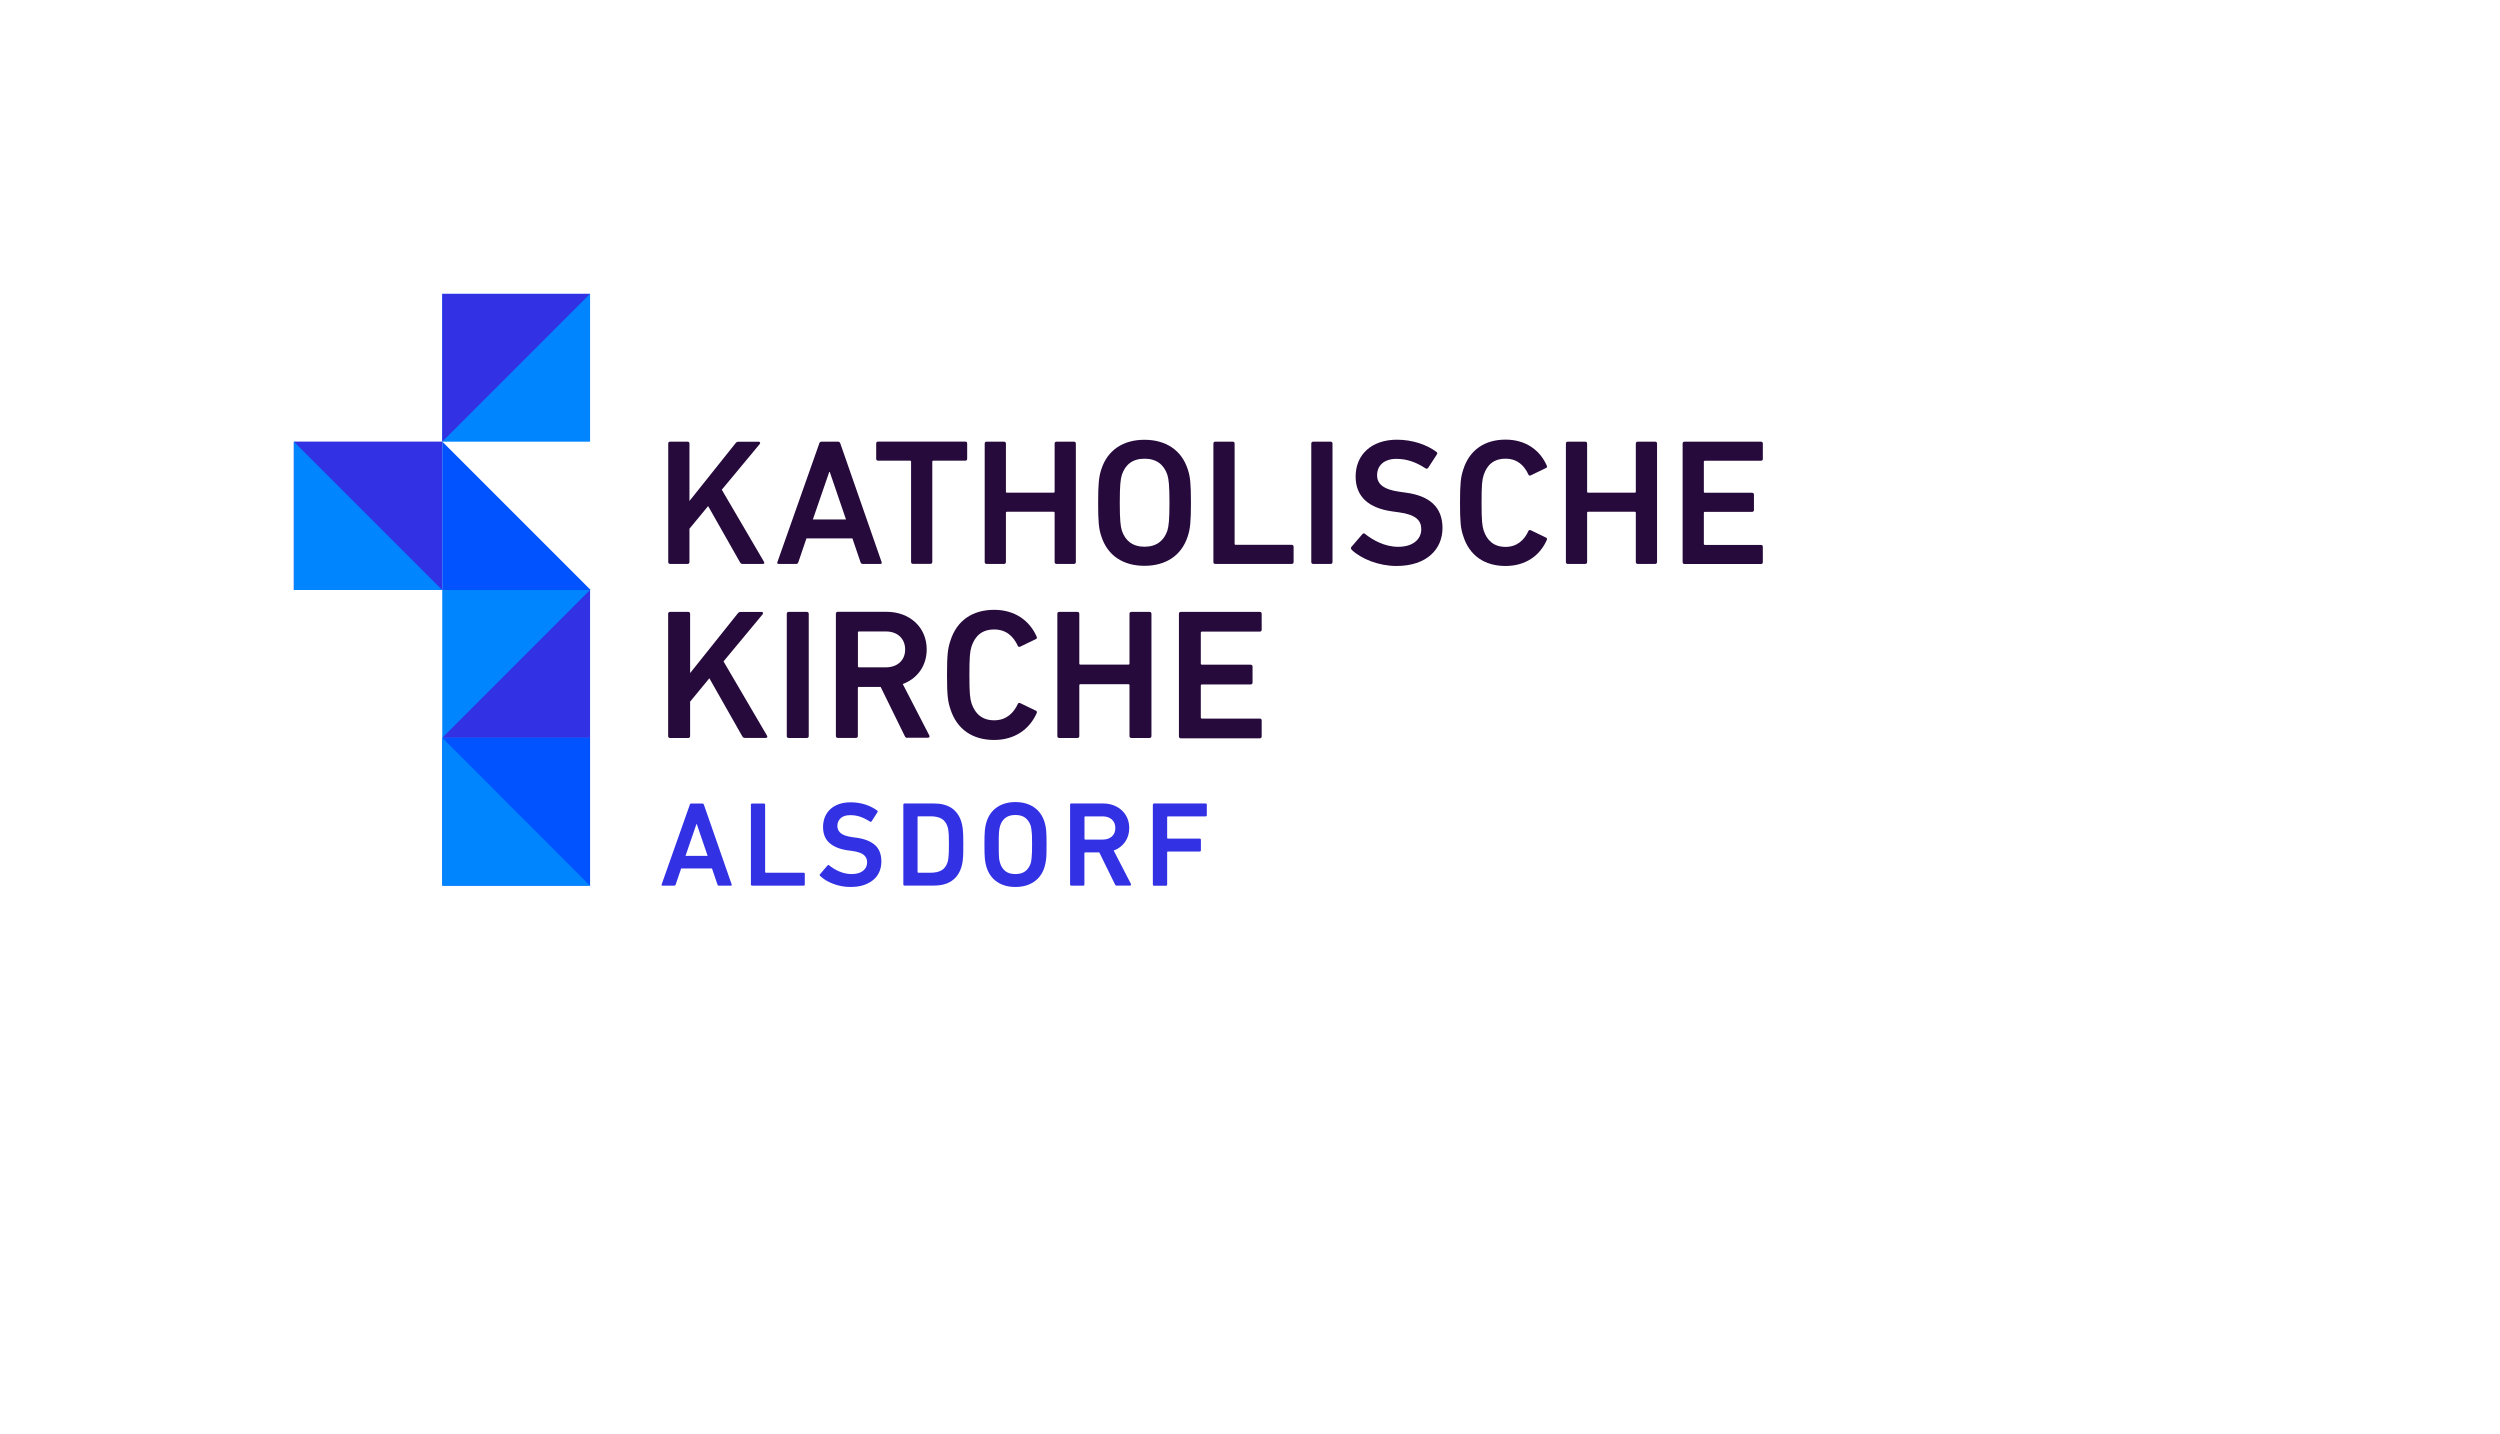
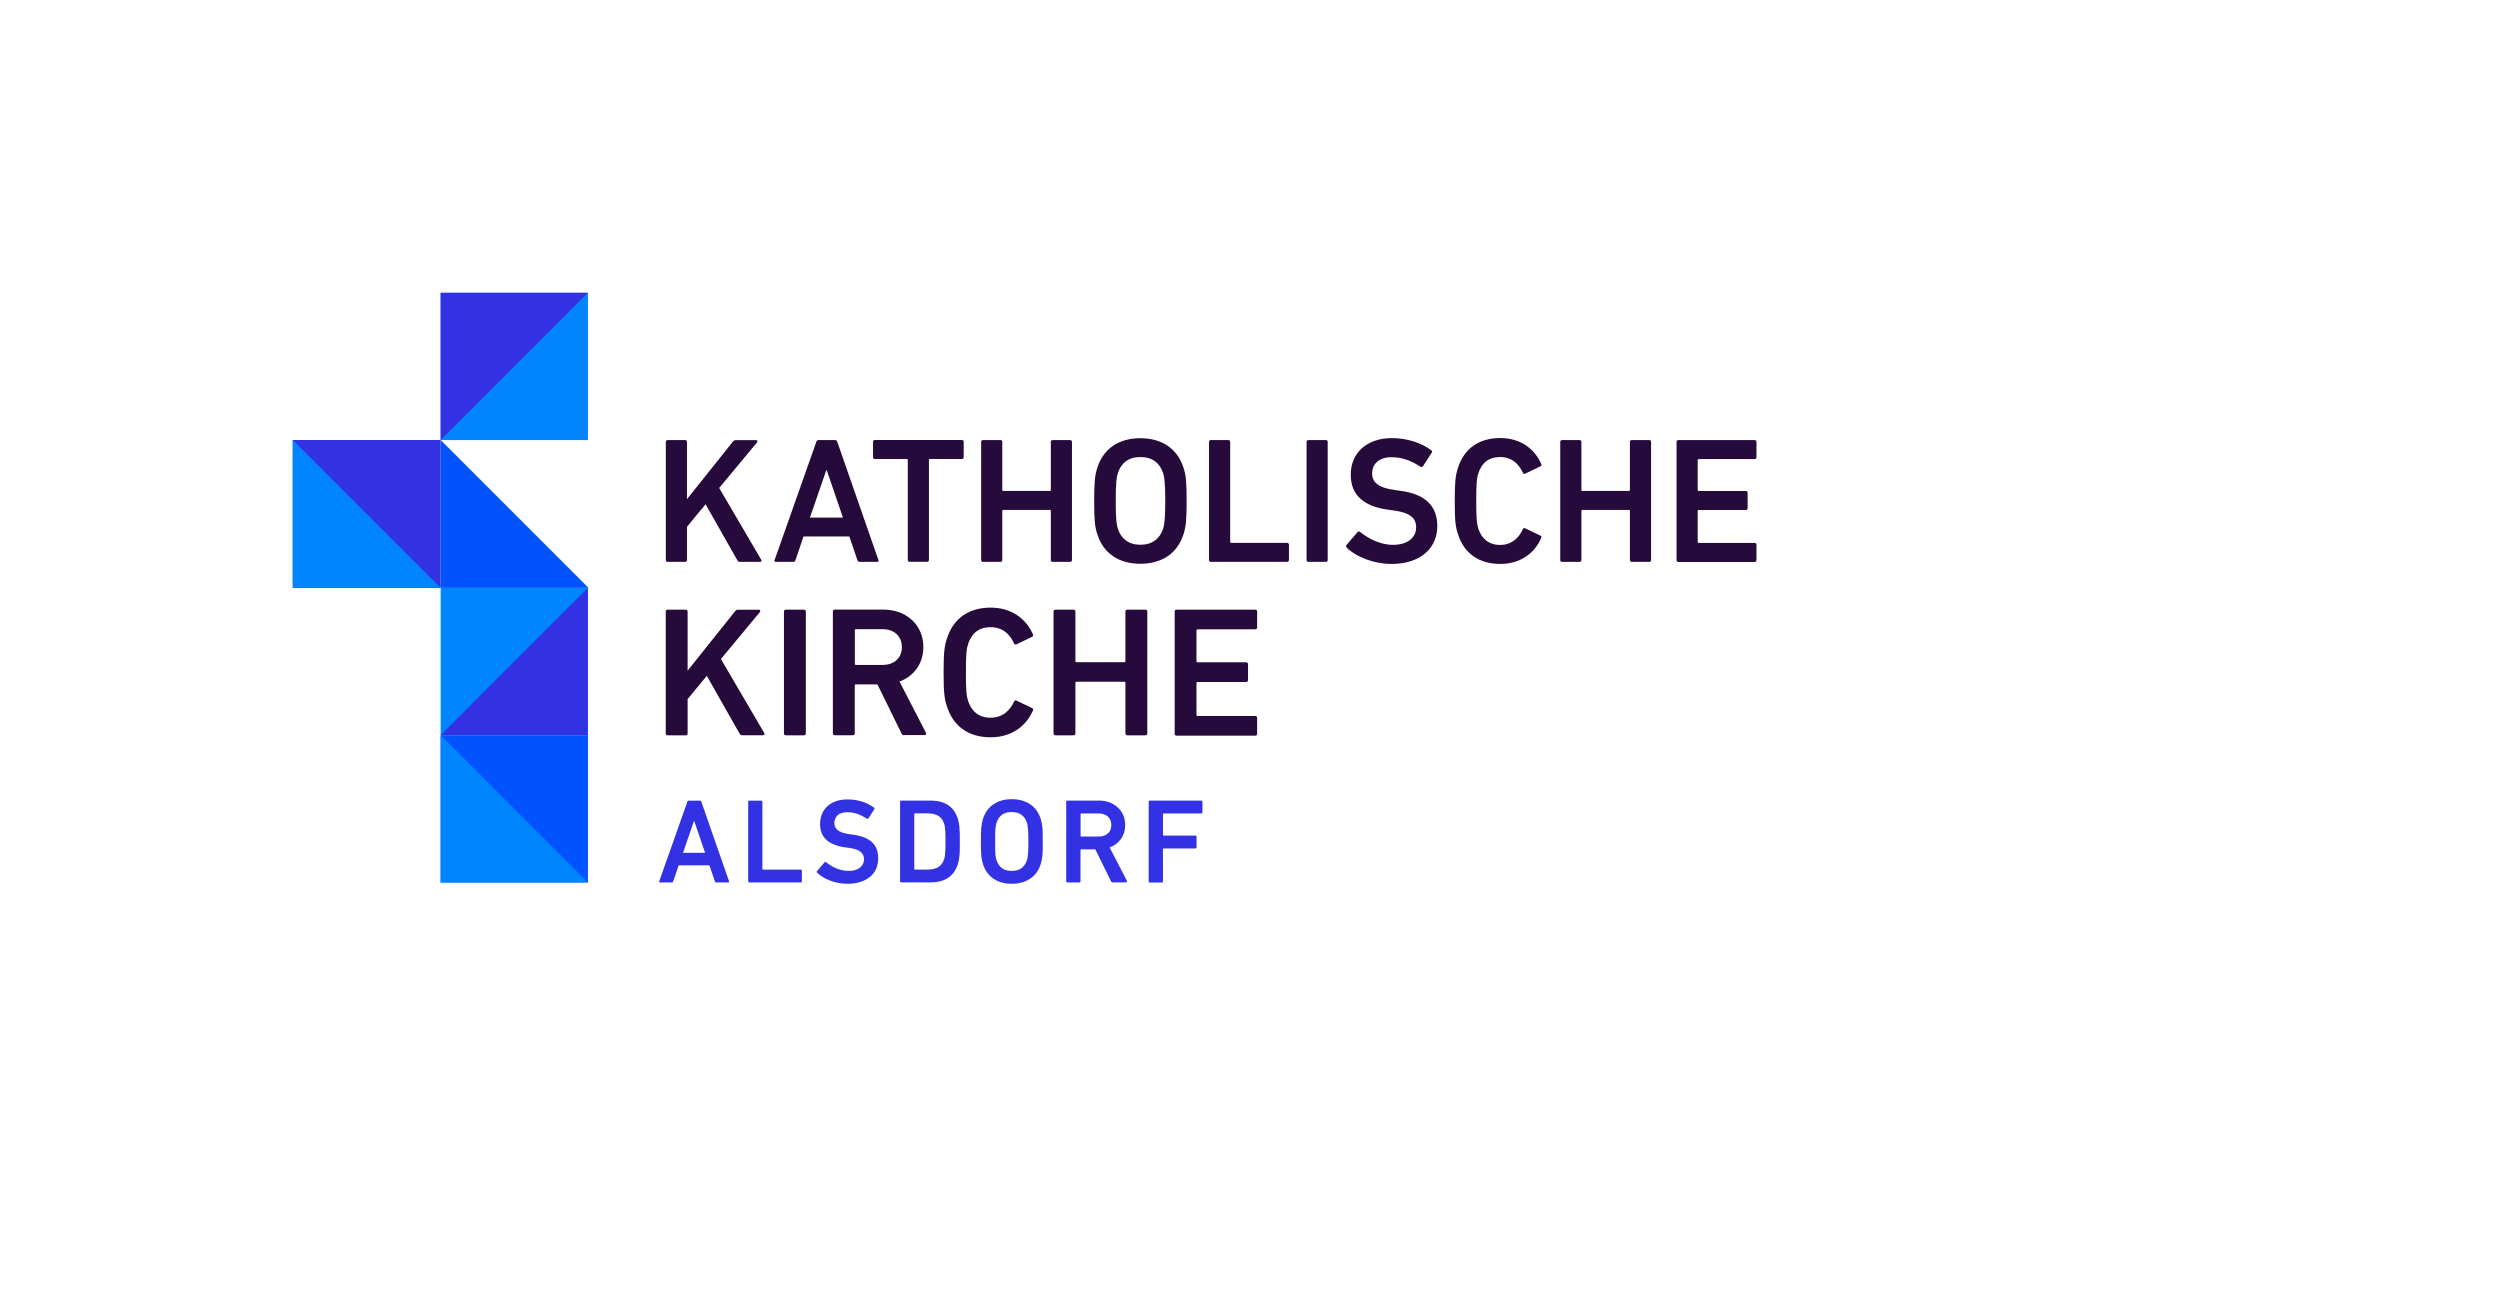
- <svg xmlns="http://www.w3.org/2000/svg" viewBox="0 0 303.9 174.26">
+ <svg xmlns="http://www.w3.org/2000/svg" viewBox="0 0 305 160">
  <defs>
    <style>
      .cls-1 {
        fill: none;
      }

      .cls-2 {
        fill: #0085ff;
      }

      .cls-3 {
        fill: #0053ff;
      }

      .cls-4 {
        fill: #260a3b;
      }

      .cls-5 {
        fill: #3231e4;
      }
    </style>
  </defs>
-   <rect class="cls-1" x="0" y="0" width="303.9" height="174.25" />
+   <rect class="cls-1" x="0" y="0" width="305" height="160" />
  <path class="cls-4" d="M81.22,74.61c0-.14.09-.23.23-.23h2.21c.14,0,.23.09.23.23v7.21l5.79-7.25c.11-.14.2-.18.36-.18h2.57c.14,0,.2.16.09.29l-4.75,5.72,5.29,9.03c.09.16.02.27-.16.27h-2.5c-.18,0-.25-.05-.34-.18l-4.01-7.07-2.34,2.84v4.19c0,.14-.09.23-.23.23h-2.21c-.14,0-.23-.09-.23-.23v-14.87Z" />
  <path class="cls-4" d="M95.64,74.61c0-.14.09-.23.23-.23h2.21c.14,0,.23.09.23.23v14.87c0,.14-.09.23-.23.23h-2.21c-.14,0-.23-.09-.23-.23v-14.87Z" />
  <path class="cls-4" d="M110.32,89.7c-.18,0-.27-.07-.34-.23l-2.93-5.97h-2.64c-.09,0-.13.05-.13.14v5.83c0,.14-.09.23-.23.23h-2.21c-.14,0-.23-.09-.23-.23v-14.87c0-.14.09-.23.23-.23h5.92c2.82,0,4.89,1.87,4.89,4.57,0,2.01-1.15,3.56-2.91,4.21l3.22,6.24c.09.16,0,.29-.16.29h-2.5ZM110.03,78.95c0-1.33-.95-2.19-2.34-2.19h-3.27c-.09,0-.13.04-.13.14v4.08c0,.09.04.14.13.14h3.27c1.4,0,2.34-.86,2.34-2.16Z" />
  <path class="cls-4" d="M115.12,82.04c0-2.43.09-3.2.41-4.15.79-2.5,2.73-3.76,5.32-3.76,2.46,0,4.3,1.26,5.18,3.29.04.11,0,.23-.11.27l-1.91.92c-.14.07-.25,0-.29-.11-.5-1.08-1.35-1.98-2.86-1.98s-2.32.79-2.75,2.03c-.2.63-.27,1.24-.27,3.49s.07,2.86.27,3.49c.43,1.24,1.28,2.03,2.75,2.03s2.37-.9,2.86-1.98c.05-.11.16-.18.29-.11l1.91.92c.11.05.16.16.11.27-.88,2.03-2.73,3.29-5.18,3.29-2.59,0-4.53-1.26-5.32-3.76-.32-.95-.41-1.71-.41-4.14Z" />
  <path class="cls-4" d="M128.53,74.61c0-.14.09-.23.23-.23h2.21c.14,0,.23.09.23.23v6.04c0,.09.04.14.14.14h5.83c.09,0,.13-.04.13-.14v-6.04c0-.14.09-.23.23-.23h2.21c.14,0,.23.09.23.23v14.87c0,.14-.09.23-.23.23h-2.21c-.14,0-.23-.09-.23-.23v-6.17c0-.09-.04-.14-.13-.14h-5.83c-.09,0-.14.05-.14.14v6.17c0,.14-.09.23-.23.23h-2.21c-.14,0-.23-.09-.23-.23v-14.87Z" />
  <path class="cls-4" d="M143.31,74.61c0-.14.09-.23.23-.23h9.6c.14,0,.23.09.23.23v1.94c0,.14-.09.23-.23.23h-7.03c-.09,0-.14.04-.14.14v3.74c0,.09.05.14.14.14h5.92c.14,0,.23.09.23.23v1.94c0,.14-.09.23-.23.23h-5.92c-.09,0-.14.05-.14.14v3.87c0,.09.05.14.14.14h7.03c.14,0,.23.09.23.23v1.94c0,.14-.09.23-.23.23h-9.6c-.14,0-.23-.09-.23-.23v-14.87Z" />
  <path class="cls-4" d="M81.23,53.91c0-.13.09-.22.22-.22h2.14c.13,0,.22.09.22.22v6.99l5.61-7.03c.11-.13.2-.17.35-.17h2.49c.13,0,.2.15.09.28l-4.61,5.55,5.13,8.76c.09.15.02.26-.15.26h-2.42c-.17,0-.24-.04-.33-.17l-3.89-6.86-2.27,2.75v4.06c0,.13-.09.22-.22.22h-2.14c-.13,0-.22-.09-.22-.22v-14.42Z" />
  <path class="cls-4" d="M99.58,53.91c.04-.13.13-.22.28-.22h2.01c.15,0,.24.09.28.22l5.02,14.42c.04.13,0,.22-.15.22h-2.14c-.15,0-.24-.07-.28-.22l-.98-2.88h-5.59l-.98,2.88c-.04.15-.13.22-.28.22h-2.12c-.15,0-.2-.09-.15-.22l5.09-14.42ZM102.84,63.15l-1.97-5.77h-.07l-1.99,5.77h4.02Z" />
  <path class="cls-4" d="M110.97,68.54c-.13,0-.22-.09-.22-.22v-12.19c0-.09-.04-.13-.13-.13h-3.89c-.13,0-.22-.09-.22-.22v-1.88c0-.13.09-.22.22-.22h10.62c.13,0,.22.09.22.22v1.88c0,.13-.09.22-.22.22h-3.89c-.09,0-.13.04-.13.13v12.19c0,.13-.09.22-.22.22h-2.14Z" />
  <path class="cls-4" d="M119.7,53.91c0-.13.09-.22.22-.22h2.14c.13,0,.22.09.22.22v5.85c0,.09.04.13.13.13h5.66c.09,0,.13-.04.13-.13v-5.85c0-.13.09-.22.22-.22h2.14c.13,0,.22.09.22.22v14.42c0,.13-.09.22-.22.22h-2.14c-.13,0-.22-.09-.22-.22v-5.99c0-.09-.04-.13-.13-.13h-5.66c-.09,0-.13.04-.13.13v5.99c0,.13-.09.22-.22.22h-2.14c-.13,0-.22-.09-.22-.22v-14.42Z" />
  <path class="cls-4" d="M133.88,65.2c-.31-.92-.39-1.75-.39-4.08s.09-3.17.39-4.08c.76-2.36,2.69-3.58,5.24-3.58s4.5,1.22,5.26,3.58c.31.92.39,1.75.39,4.08s-.09,3.17-.39,4.08c-.76,2.36-2.69,3.58-5.26,3.58s-4.48-1.22-5.24-3.58ZM141.9,64.52c.17-.55.26-1.31.26-3.41s-.09-2.86-.26-3.41c-.42-1.2-1.29-1.94-2.77-1.94s-2.34.74-2.75,1.94c-.17.55-.26,1.29-.26,3.41s.09,2.86.26,3.41c.41,1.2,1.29,1.94,2.75,1.94s2.36-.74,2.77-1.94Z" />
  <path class="cls-4" d="M147.5,53.91c0-.13.09-.22.22-.22h2.14c.13,0,.22.09.22.22v12.19c0,.09.04.13.13.13h6.82c.13,0,.22.09.22.22v1.88c0,.13-.09.22-.22.22h-9.31c-.13,0-.22-.09-.22-.22v-14.42Z" />
  <path class="cls-4" d="M159.4,53.91c0-.13.09-.22.22-.22h2.14c.13,0,.22.09.22.22v14.42c0,.13-.09.22-.22.22h-2.14c-.13,0-.22-.09-.22-.22v-14.42Z" />
  <path class="cls-4" d="M164.31,66.82c-.09-.09-.13-.22-.04-.33l1.35-1.57c.09-.11.22-.11.31-.02.96.76,2.38,1.57,4.04,1.57,1.77,0,2.8-.9,2.8-2.14,0-1.07-.66-1.77-2.71-2.05l-.79-.11c-2.86-.39-4.48-1.77-4.48-4.24,0-2.69,1.97-4.48,5.02-4.48,1.86,0,3.63.59,4.81,1.49.11.09.13.17.04.31l-1.05,1.62c-.09.11-.2.13-.31.07-1.2-.79-2.32-1.16-3.56-1.16-1.51,0-2.34.83-2.34,1.99,0,1.03.72,1.73,2.73,2.01l.79.11c2.86.39,4.43,1.75,4.43,4.3s-1.9,4.61-5.59,4.61c-2.18,0-4.3-.87-5.46-1.97Z" />
  <path class="cls-4" d="M177.48,61.11c0-2.36.09-3.1.39-4.02.76-2.42,2.64-3.65,5.15-3.65,2.38,0,4.17,1.22,5.02,3.19.04.11,0,.22-.11.26l-1.86.9c-.13.07-.24,0-.28-.11-.48-1.05-1.31-1.92-2.77-1.92s-2.25.76-2.66,1.97c-.2.61-.26,1.2-.26,3.39s.07,2.77.26,3.39c.41,1.2,1.24,1.97,2.66,1.97s2.29-.87,2.77-1.92c.04-.11.15-.17.28-.11l1.86.9c.11.04.15.15.11.26-.85,1.97-2.64,3.19-5.02,3.19-2.51,0-4.39-1.22-5.15-3.65-.31-.92-.39-1.66-.39-4.02Z" />
  <path class="cls-4" d="M190.35,53.91c0-.13.09-.22.22-.22h2.14c.13,0,.22.09.22.22v5.85c0,.09.04.13.13.13h5.66c.09,0,.13-.04.13-.13v-5.85c0-.13.09-.22.22-.22h2.14c.13,0,.22.09.22.22v14.42c0,.13-.09.22-.22.22h-2.14c-.13,0-.22-.09-.22-.22v-5.99c0-.09-.04-.13-.13-.13h-5.66c-.09,0-.13.04-.13.13v5.99c0,.13-.09.22-.22.22h-2.14c-.13,0-.22-.09-.22-.22v-14.42Z" />
  <path class="cls-4" d="M204.54,53.91c0-.13.09-.22.22-.22h9.31c.13,0,.22.09.22.22v1.88c0,.13-.09.22-.22.22h-6.82c-.09,0-.13.04-.13.13v3.63c0,.09.04.13.13.13h5.74c.13,0,.22.09.22.22v1.88c0,.13-.09.22-.22.22h-5.74c-.09,0-.13.04-.13.13v3.76c0,.09.04.13.13.13h6.82c.13,0,.22.09.22.22v1.88c0,.13-.09.22-.22.22h-9.31c-.13,0-.22-.09-.22-.22v-14.42Z" />
  <g>
    <rect class="cls-5" x="35.72" y="53.68" width="18.04" height="18.04" />
    <polygon class="cls-2" points="35.72 53.68 35.72 71.72 53.76 71.72 35.72 53.68" />
  </g>
  <g>
    <rect class="cls-2" x="53.76" y="35.72" width="17.97" height="17.97" />
    <polyline class="cls-5" points="71.72 35.72 53.76 35.72 53.76 53.69" />
  </g>
  <g>
    <rect class="cls-2" x="53.76" y="71.72" width="17.97" height="17.97" />
    <polyline class="cls-5" points="53.76 89.69 71.72 89.69 71.72 71.72" />
  </g>
  <g>
    <rect class="cls-3" x="53.76" y="89.69" width="17.97" height="17.97" />
    <polyline class="cls-2" points="71.72 107.66 53.76 107.66 53.76 89.69" />
  </g>
  <polygon class="cls-3" points="53.76 71.72 71.8 71.72 53.76 53.68 53.76 71.72" />
  <g>
    <path class="cls-5" d="M83.84,97.83c.03-.1.09-.15.19-.15h1.35c.1,0,.16.05.19.15l3.37,9.68c.03.1,0,.15-.1.15h-1.44c-.1,0-.16-.05-.19-.15l-.66-1.94h-3.75l-.66,1.94c-.03.1-.09.15-.19.15h-1.42c-.1,0-.13-.05-.1-.15l3.42-9.68ZM86.02,104.04l-1.32-3.87h-.04l-1.33,3.87h2.7Z" />
    <path class="cls-5" d="M91.27,97.83c0-.1.05-.15.15-.15h1.44c.1,0,.15.05.15.15v8.17c0,.06.03.09.09.09h4.58c.1,0,.15.05.15.15v1.27c0,.1-.05.15-.15.15h-6.25c-.1,0-.15-.05-.15-.15v-9.68Z" />
    <path class="cls-5" d="M103.37,107.82c-.37,0-.73-.03-1.08-.1-.35-.07-.69-.16-1-.28-.32-.12-.61-.26-.88-.42s-.5-.34-.7-.53c-.08-.08-.09-.15-.03-.22l.91-1.06c.07-.08.14-.08.21-.01.16.13.33.25.54.38s.42.24.65.34.47.18.73.24.52.09.81.09c.6,0,1.06-.13,1.39-.4.33-.27.49-.61.49-1.03,0-.36-.13-.66-.4-.89-.26-.23-.74-.39-1.42-.49l-.53-.07c-.97-.14-1.71-.44-2.23-.9-.52-.46-.78-1.11-.78-1.94,0-.45.08-.86.23-1.23.16-.37.38-.69.67-.95.29-.26.65-.47,1.06-.61.42-.14.88-.21,1.4-.21.62,0,1.22.09,1.78.27.56.18,1.04.43,1.44.73.07.06.08.13.03.21l-.7,1.09c-.06.08-.13.09-.21.04-.41-.26-.81-.46-1.19-.59-.38-.13-.78-.19-1.2-.19-.51,0-.9.12-1.17.37-.27.25-.4.57-.4.96,0,.34.14.63.41.86.27.23.75.39,1.43.49l.53.07c.97.14,1.71.44,2.22.9.51.46.76,1.13.76,1.99,0,.44-.08.85-.24,1.23-.16.38-.4.71-.72.98-.32.27-.71.49-1.19.65-.47.16-1.01.23-1.63.23Z" />
    <path class="cls-5" d="M109.81,97.82c0-.1.05-.15.15-.15h3.57c1.74,0,2.86.74,3.33,2.22.04.13.07.26.1.4.03.14.06.32.08.52.02.21.04.46.05.76s.01.66.01,1.09,0,.8-.01,1.09c0,.3-.03.55-.05.76s-.05.38-.08.52c-.03.14-.06.28-.1.4-.48,1.48-1.59,2.22-3.33,2.22h-3.57c-.1,0-.15-.05-.15-.15v-9.69ZM111.54,106c0,.06.03.09.09.09h1.48c.56,0,1-.1,1.34-.29.34-.2.58-.52.73-.97.03-.07.05-.15.07-.26s.04-.23.05-.4.03-.36.04-.61c0-.24.01-.55.01-.91s0-.66-.01-.91c0-.24-.02-.45-.04-.61s-.03-.3-.05-.4-.04-.18-.07-.25c-.15-.45-.39-.77-.73-.96-.34-.2-.79-.29-1.34-.29h-1.48c-.06,0-.09.03-.09.09v6.67Z" />
    <path class="cls-5" d="M123.43,107.82c-.86,0-1.6-.2-2.21-.61-.62-.41-1.05-1.01-1.3-1.8-.05-.16-.09-.31-.12-.47-.03-.16-.06-.34-.08-.54-.02-.21-.03-.45-.04-.73,0-.28-.01-.61-.01-1.01s0-.73.01-1.01.02-.52.04-.73c.02-.21.05-.39.08-.54.03-.16.08-.31.12-.47.25-.79.69-1.39,1.3-1.8.62-.41,1.35-.61,2.21-.61s1.61.2,2.23.61c.62.41,1.05,1.01,1.31,1.8.05.16.09.31.12.47.03.16.06.34.08.54.02.21.03.45.04.73s.01.61.01,1.01,0,.73-.01,1.01c0,.28-.02.52-.04.73-.02.21-.05.39-.08.54-.03.16-.08.31-.12.47-.25.79-.69,1.39-1.31,1.8-.62.41-1.36.61-2.23.61ZM123.43,106.25c.5,0,.9-.11,1.2-.34.3-.23.52-.55.66-.96.03-.09.05-.19.07-.31s.04-.26.05-.44c.01-.18.03-.39.04-.64,0-.25.01-.55.01-.9s0-.65-.01-.9c0-.25-.02-.46-.04-.64-.01-.18-.03-.32-.05-.44s-.04-.22-.07-.31c-.14-.41-.36-.73-.66-.96s-.7-.34-1.2-.34-.9.11-1.2.34c-.3.23-.52.55-.65.96-.03.09-.06.19-.08.31s-.04.26-.06.44c-.01.17-.02.39-.03.64,0,.25,0,.55,0,.9s0,.65,0,.9c0,.25.01.46.03.64.01.17.03.32.06.44s.05.22.08.31c.14.41.35.73.65.96.3.23.7.34,1.2.34Z" />
    <path class="cls-5" d="M135.76,107.66c-.11,0-.18-.05-.22-.15l-1.91-3.89h-1.72c-.06,0-.09.03-.09.09v3.8c0,.1-.05.15-.15.15h-1.44c-.1,0-.15-.05-.15-.15v-9.69c0-.1.05-.15.15-.15h3.86c.46,0,.88.07,1.27.22.39.15.72.35,1,.61.28.26.51.57.67.94s.24.77.24,1.21c0,.66-.17,1.22-.51,1.7-.34.48-.8.83-1.38,1.04l2.1,4.07s.03.09,0,.13c-.03.04-.06.06-.11.06h-1.63ZM134.05,102.06c.46,0,.83-.13,1.11-.38.28-.25.42-.59.42-1.02s-.14-.78-.42-1.04c-.28-.25-.65-.38-1.11-.38h-2.13c-.06,0-.09.03-.09.09v2.64c0,.06.03.09.09.09h2.13Z" />
    <path class="cls-5" d="M140.15,97.82c0-.1.05-.15.15-.15h6.25c.1,0,.15.05.15.15v1.27c0,.1-.05.15-.15.15h-4.58c-.06,0-.09.03-.09.09v2.52c0,.06.03.09.09.09h3.86c.1,0,.15.05.15.15v1.27c0,.1-.05.15-.15.15h-3.86c-.06,0-.09.03-.09.09v3.92c0,.1-.05.15-.15.15h-1.44c-.1,0-.15-.05-.15-.15v-9.69Z" />
  </g>
</svg>
